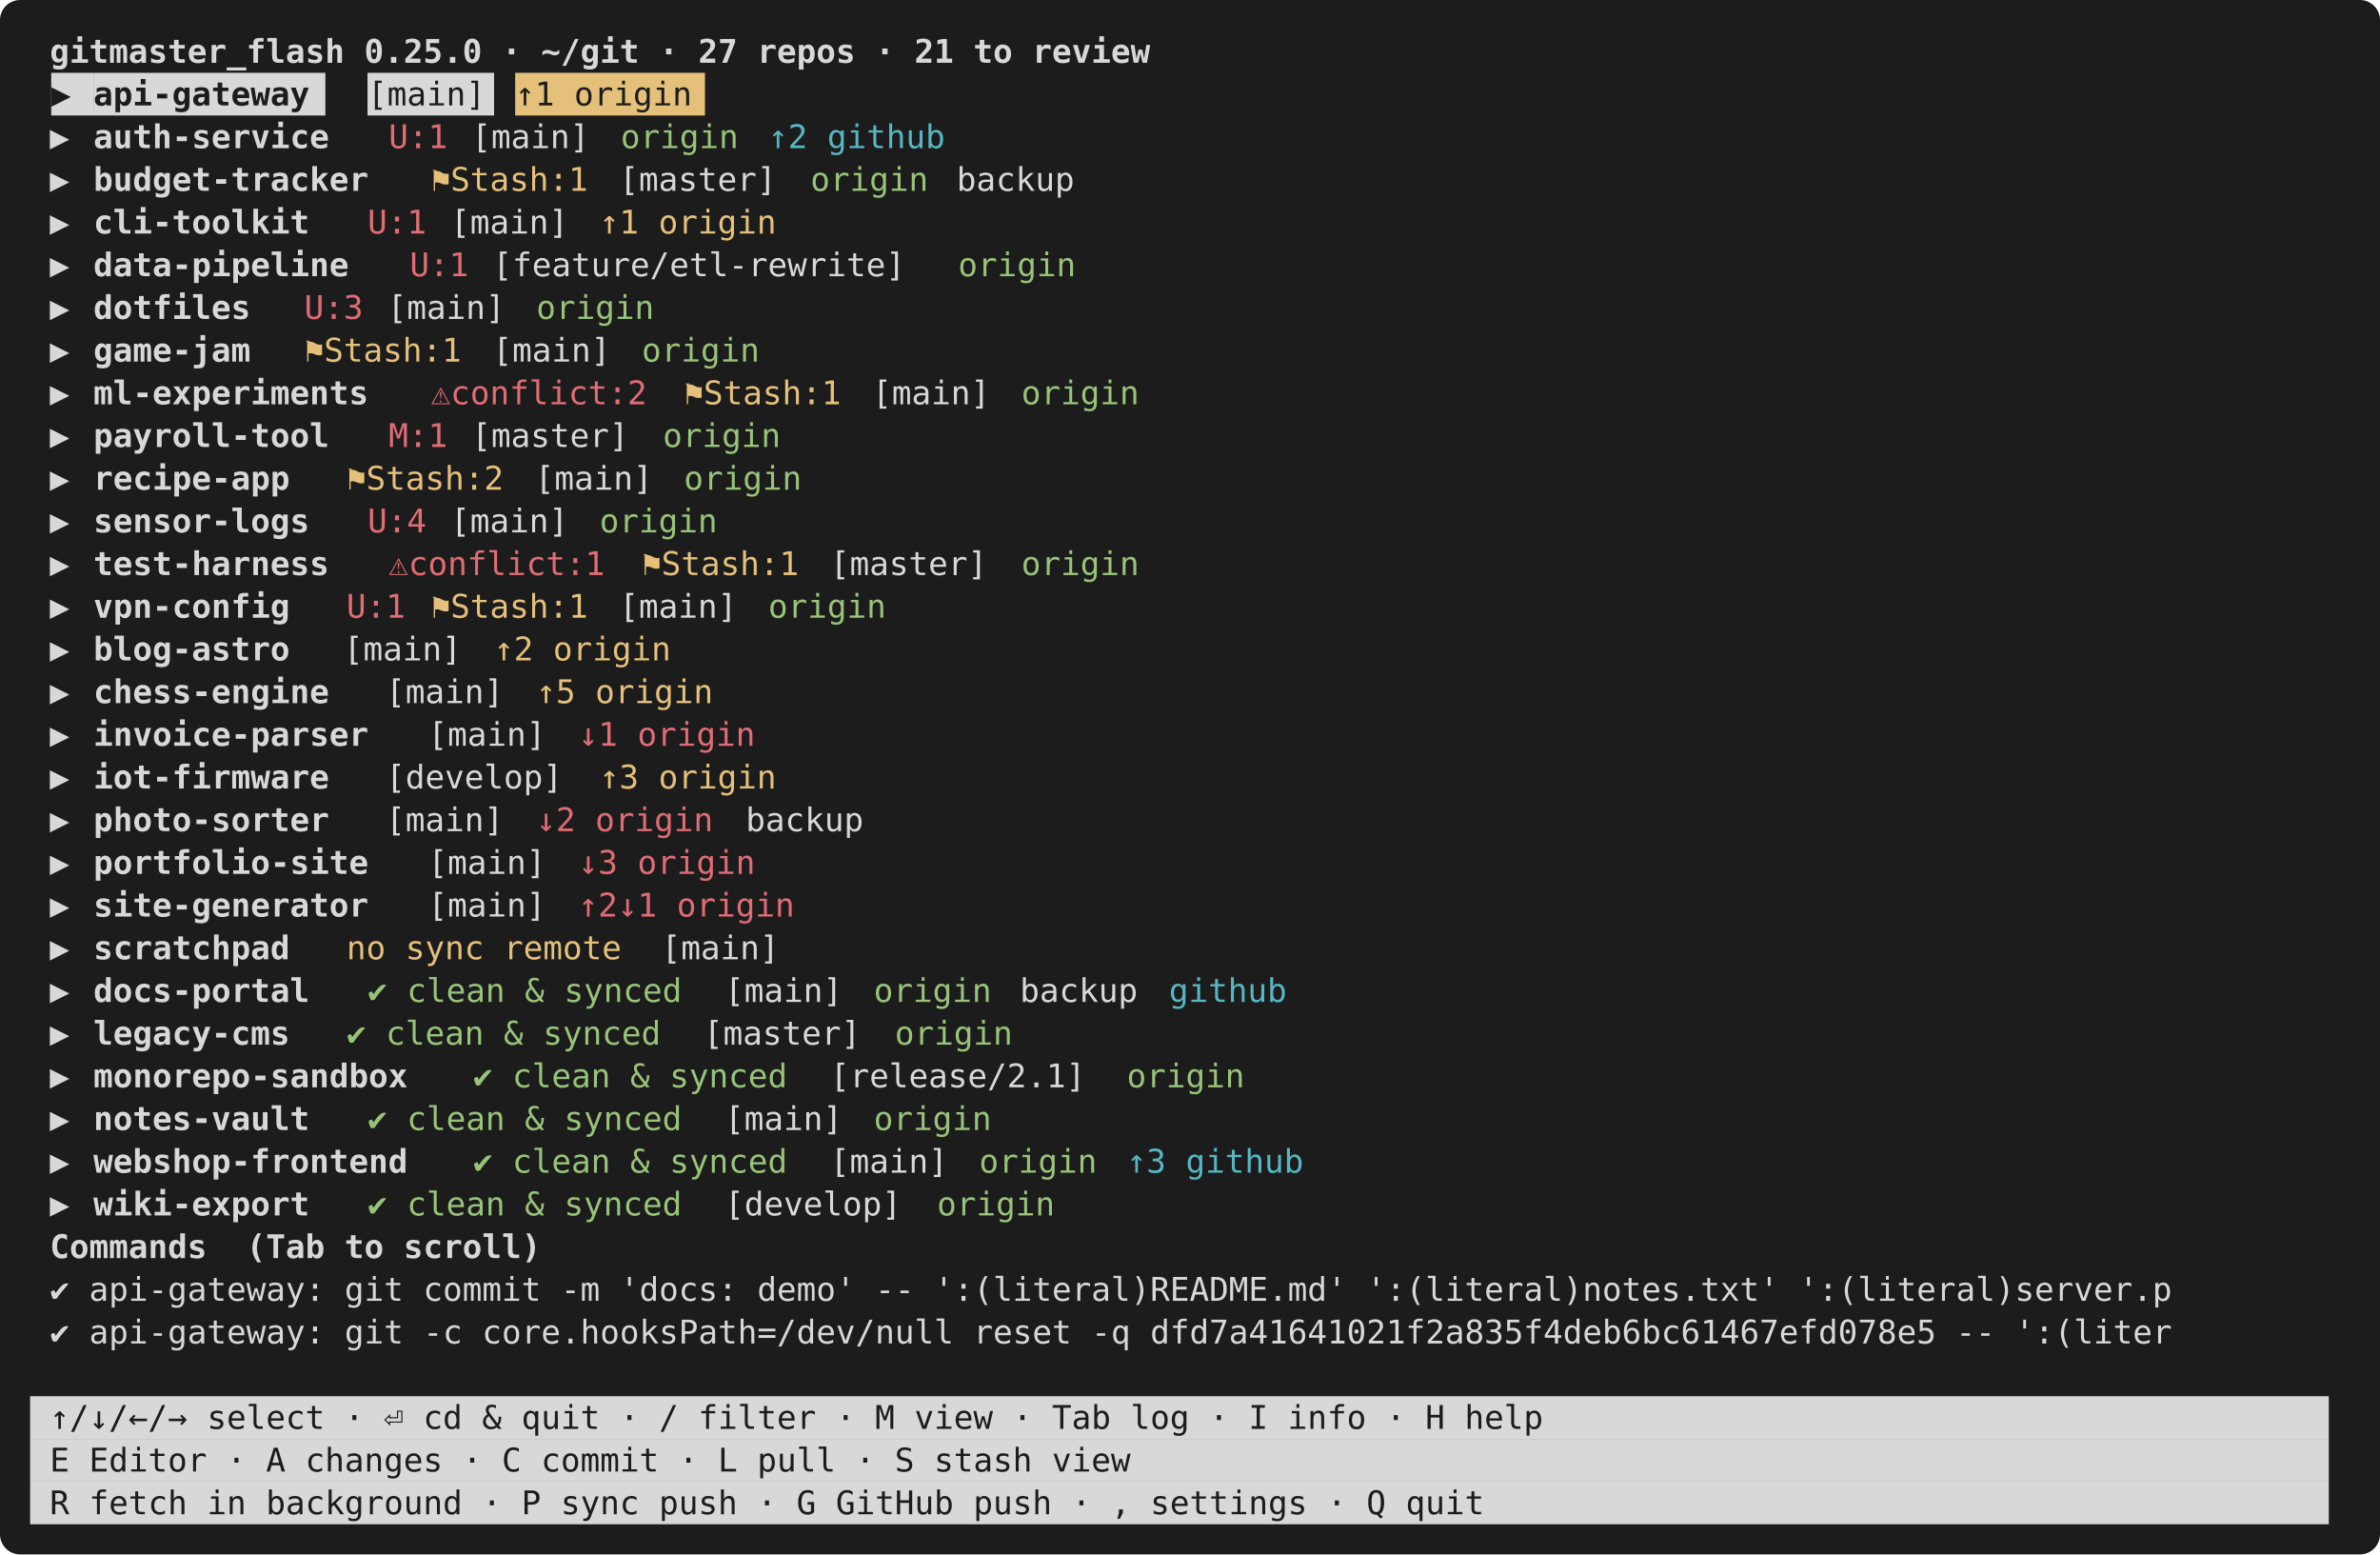
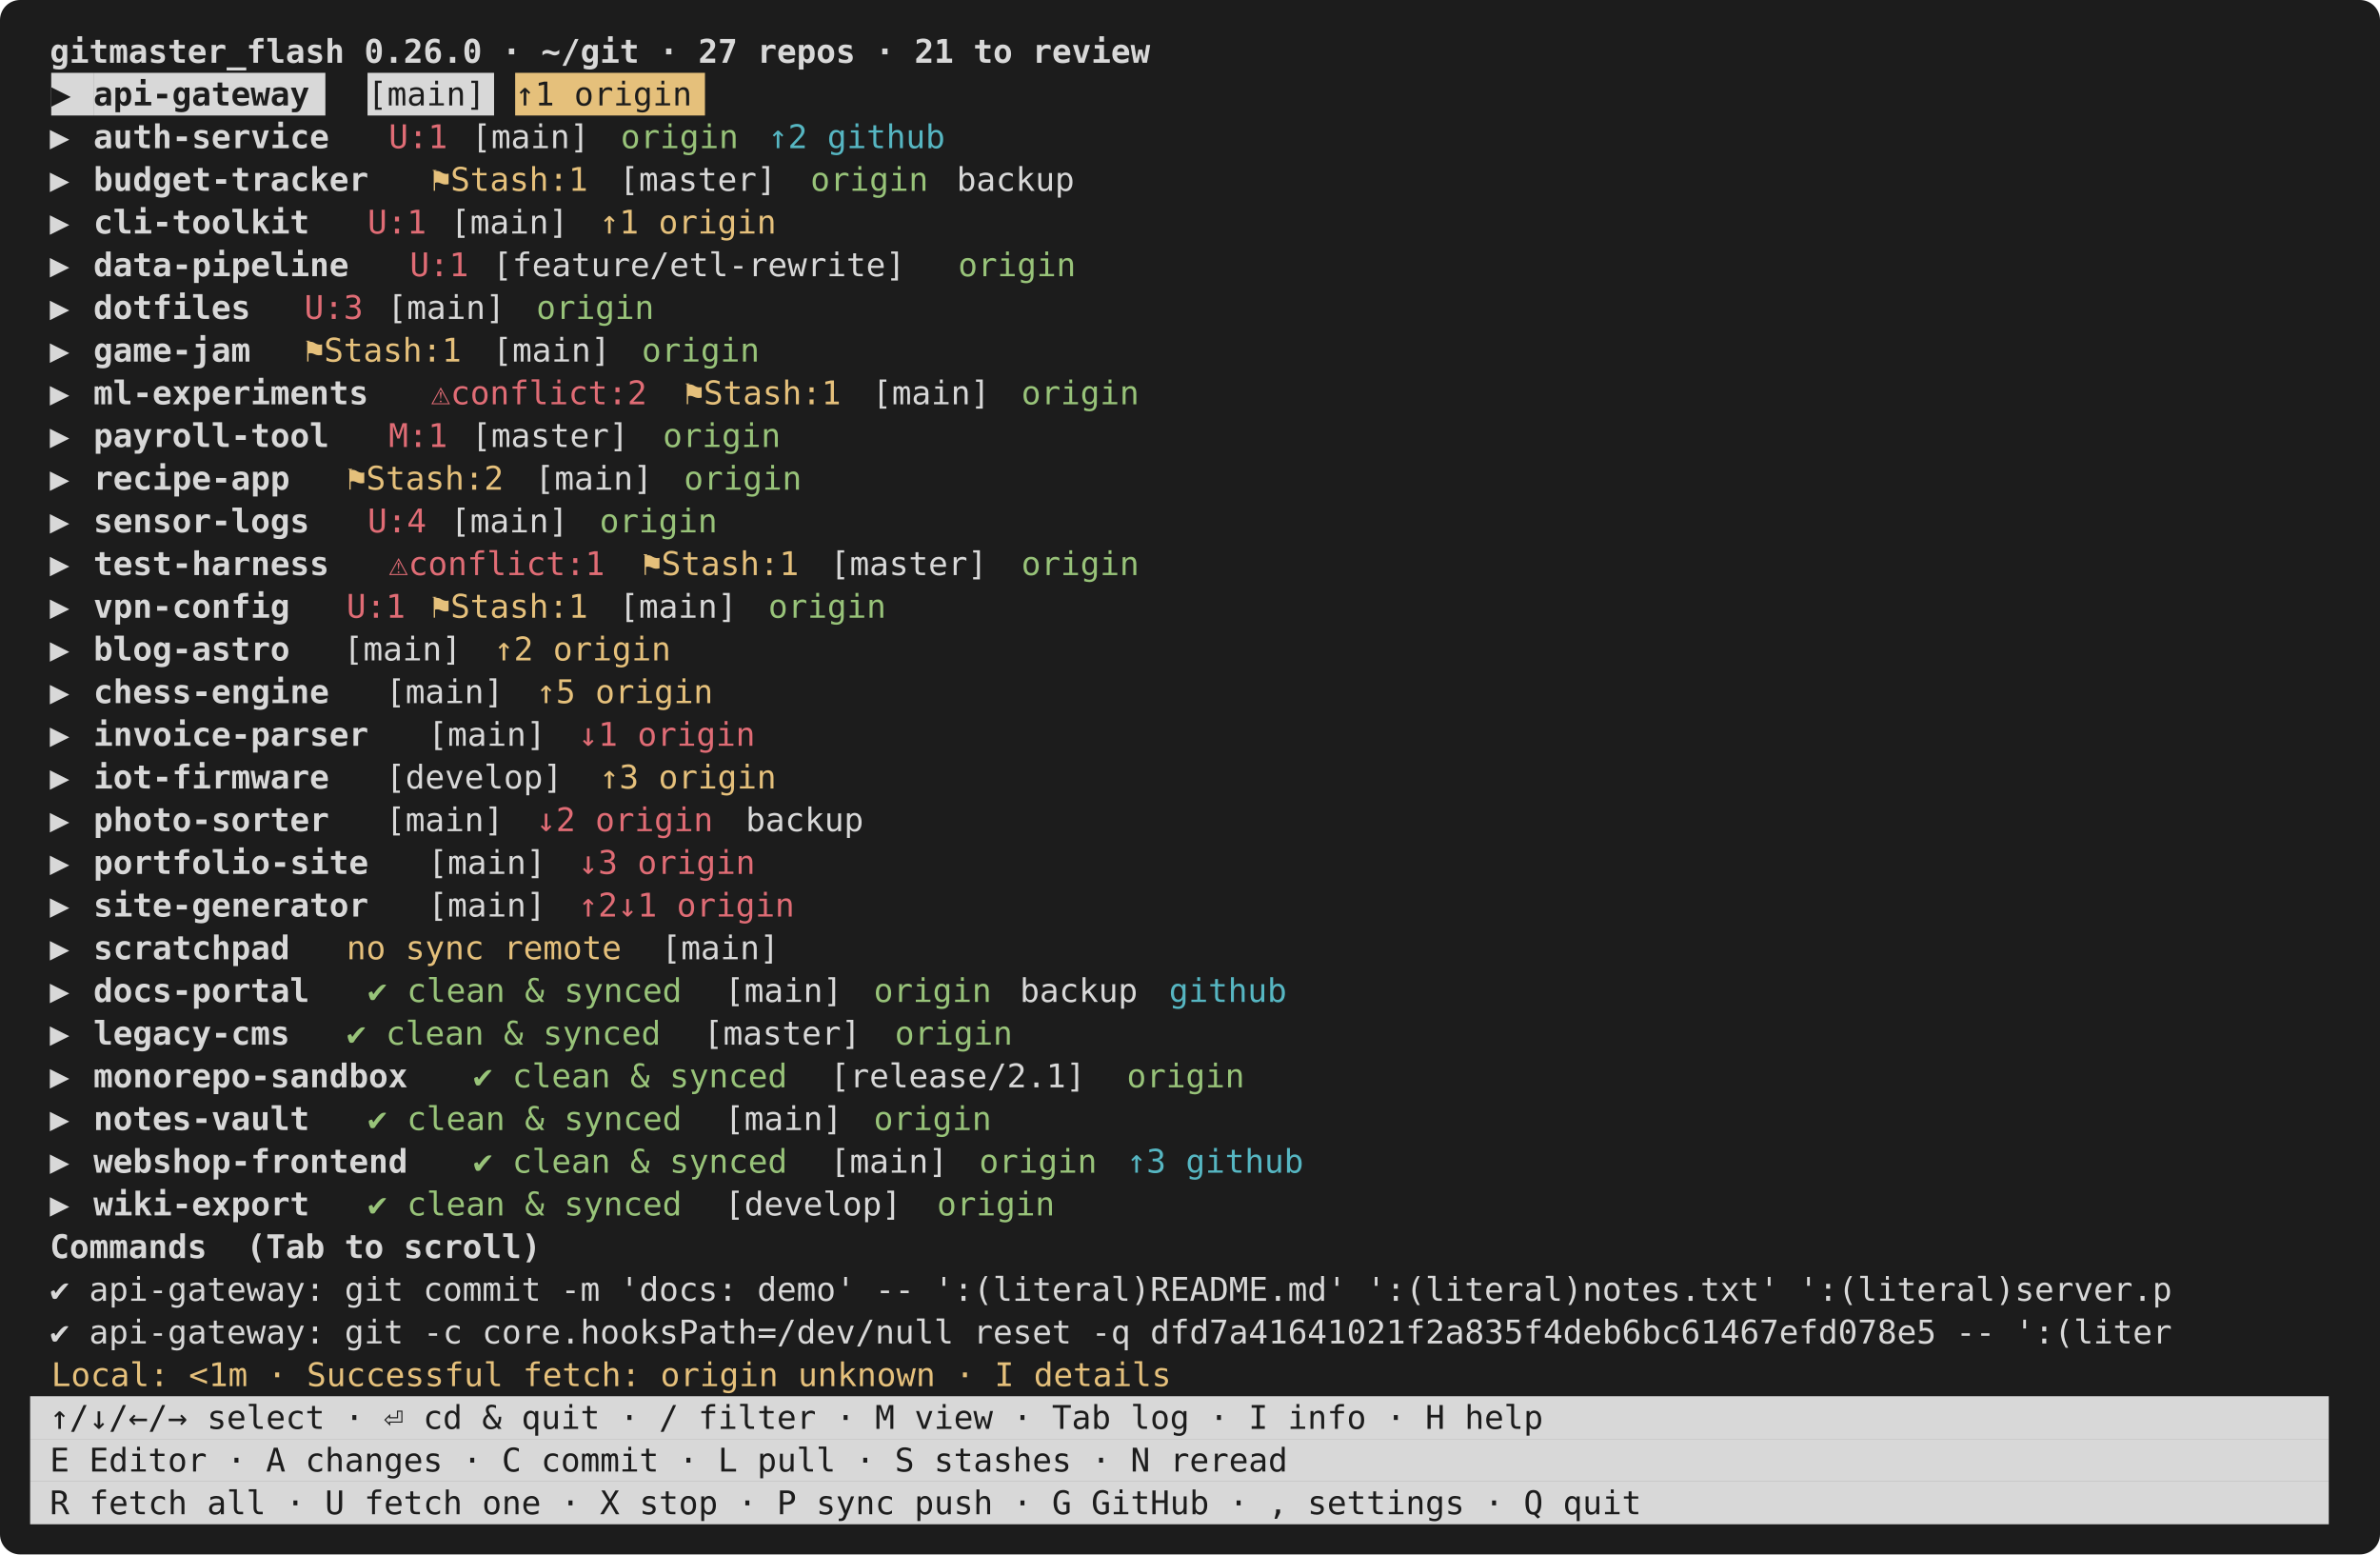
<svg xmlns="http://www.w3.org/2000/svg" viewBox="0 0 948 619" width="948" height="619" font-family="ui-monospace,SFMono-Regular,Menlo,Consolas,monospace" font-size="13">
  <rect width="948" height="619" rx="8" fill="#1c1c1c" />
-   <text x="12.0" y="25.0" fill="#d8d8d8" font-weight="bold" xml:space="preserve"> gitmaster_flash 0.25.0 · ~/git · 27 repos · 21 to review                                                    </text>
+   <text x="12.0" y="25.0" fill="#d8d8d8" font-weight="bold" xml:space="preserve"> gitmaster_flash 0.26.0 · ~/git · 27 repos · 21 to review                                                    </text>
  <rect x="20.4" y="29.0" width="16.8" height="17.0" fill="#d8d8d8" />
  <text x="20.4" y="42.0" fill="#1c1c1c" xml:space="preserve">▶ </text>
  <rect x="37.2" y="29.0" width="92.4" height="17.0" fill="#d8d8d8" />
  <text x="37.2" y="42.0" fill="#1c1c1c" font-weight="bold" xml:space="preserve">api-gateway</text>
  <rect x="146.4" y="29.0" width="50.4" height="17.0" fill="#d8d8d8" />
  <text x="146.4" y="42.0" fill="#1c1c1c" xml:space="preserve">[main]</text>
  <rect x="205.2" y="29.0" width="75.6" height="17.0" fill="#e5c07b" />
  <text x="205.2" y="42.0" fill="#1c1c1c" xml:space="preserve">↑1 origin</text>
  <text x="12.0" y="59.0" fill="#d8d8d8" xml:space="preserve"> ▶ </text>
  <text x="37.2" y="59.0" fill="#d8d8d8" font-weight="bold" xml:space="preserve">auth-service</text>
  <text x="154.8" y="59.0" fill="#e06c75" xml:space="preserve">U:1</text>
  <text x="180.0" y="59.0" fill="#d8d8d8" xml:space="preserve"> [main] </text>
  <text x="247.2" y="59.0" fill="#98c379" xml:space="preserve">origin</text>
  <text x="306.0" y="59.0" fill="#56b6c2" xml:space="preserve">↑2 github</text>
  <text x="12.0" y="76.0" fill="#d8d8d8" xml:space="preserve"> ▶ </text>
  <text x="37.2" y="76.0" fill="#d8d8d8" font-weight="bold" xml:space="preserve">budget-tracker</text>
  <text x="171.6" y="76.0" fill="#e5c07b" xml:space="preserve">⚑Stash:1</text>
  <text x="238.8" y="76.0" fill="#d8d8d8" xml:space="preserve"> [master] </text>
  <text x="322.8" y="76.0" fill="#98c379" xml:space="preserve">origin</text>
  <text x="373.2" y="76.0" fill="#d8d8d8" xml:space="preserve"> backup                                                            </text>
  <text x="12.0" y="93.0" fill="#d8d8d8" xml:space="preserve"> ▶ </text>
  <text x="37.2" y="93.0" fill="#d8d8d8" font-weight="bold" xml:space="preserve">cli-toolkit</text>
  <text x="146.4" y="93.0" fill="#e06c75" xml:space="preserve">U:1</text>
  <text x="171.6" y="93.0" fill="#d8d8d8" xml:space="preserve"> [main] </text>
  <text x="238.8" y="93.0" fill="#e5c07b" xml:space="preserve">↑1 origin</text>
  <text x="12.0" y="110.0" fill="#d8d8d8" xml:space="preserve"> ▶ </text>
  <text x="37.2" y="110.0" fill="#d8d8d8" font-weight="bold" xml:space="preserve">data-pipeline</text>
  <text x="163.2" y="110.0" fill="#e06c75" xml:space="preserve">U:1</text>
  <text x="188.4" y="110.0" fill="#d8d8d8" xml:space="preserve"> [feature/etl-rewrite] </text>
  <text x="381.6" y="110.0" fill="#98c379" xml:space="preserve">origin</text>
  <text x="12.0" y="127.0" fill="#d8d8d8" xml:space="preserve"> ▶ </text>
  <text x="37.2" y="127.0" fill="#d8d8d8" font-weight="bold" xml:space="preserve">dotfiles</text>
  <text x="121.2" y="127.0" fill="#e06c75" xml:space="preserve">U:3</text>
  <text x="146.4" y="127.0" fill="#d8d8d8" xml:space="preserve"> [main] </text>
  <text x="213.6" y="127.0" fill="#98c379" xml:space="preserve">origin</text>
  <text x="12.0" y="144.0" fill="#d8d8d8" xml:space="preserve"> ▶ </text>
  <text x="37.2" y="144.0" fill="#d8d8d8" font-weight="bold" xml:space="preserve">game-jam</text>
  <text x="121.2" y="144.0" fill="#e5c07b" xml:space="preserve">⚑Stash:1</text>
  <text x="188.4" y="144.0" fill="#d8d8d8" xml:space="preserve"> [main] </text>
  <text x="255.6" y="144.0" fill="#98c379" xml:space="preserve">origin</text>
  <text x="12.0" y="161.0" fill="#d8d8d8" xml:space="preserve"> ▶ </text>
  <text x="37.2" y="161.0" fill="#d8d8d8" font-weight="bold" xml:space="preserve">ml-experiments</text>
  <text x="171.6" y="161.0" fill="#e06c75" xml:space="preserve">⚠conflict:2</text>
  <text x="272.4" y="161.0" fill="#e5c07b" xml:space="preserve">⚑Stash:1</text>
  <text x="339.6" y="161.0" fill="#d8d8d8" xml:space="preserve"> [main] </text>
  <text x="406.8" y="161.0" fill="#98c379" xml:space="preserve">origin</text>
  <text x="12.0" y="178.0" fill="#d8d8d8" xml:space="preserve"> ▶ </text>
  <text x="37.2" y="178.0" fill="#d8d8d8" font-weight="bold" xml:space="preserve">payroll-tool</text>
  <text x="154.8" y="178.0" fill="#e06c75" xml:space="preserve">M:1</text>
  <text x="180.0" y="178.0" fill="#d8d8d8" xml:space="preserve"> [master] </text>
  <text x="264.0" y="178.0" fill="#98c379" xml:space="preserve">origin</text>
  <text x="12.0" y="195.0" fill="#d8d8d8" xml:space="preserve"> ▶ </text>
  <text x="37.2" y="195.0" fill="#d8d8d8" font-weight="bold" xml:space="preserve">recipe-app</text>
  <text x="138.0" y="195.0" fill="#e5c07b" xml:space="preserve">⚑Stash:2</text>
  <text x="205.2" y="195.0" fill="#d8d8d8" xml:space="preserve"> [main] </text>
  <text x="272.4" y="195.0" fill="#98c379" xml:space="preserve">origin</text>
  <text x="12.0" y="212.0" fill="#d8d8d8" xml:space="preserve"> ▶ </text>
  <text x="37.2" y="212.0" fill="#d8d8d8" font-weight="bold" xml:space="preserve">sensor-logs</text>
  <text x="146.4" y="212.0" fill="#e06c75" xml:space="preserve">U:4</text>
  <text x="171.6" y="212.0" fill="#d8d8d8" xml:space="preserve"> [main] </text>
  <text x="238.8" y="212.0" fill="#98c379" xml:space="preserve">origin</text>
  <text x="12.0" y="229.0" fill="#d8d8d8" xml:space="preserve"> ▶ </text>
  <text x="37.2" y="229.0" fill="#d8d8d8" font-weight="bold" xml:space="preserve">test-harness</text>
  <text x="154.8" y="229.0" fill="#e06c75" xml:space="preserve">⚠conflict:1</text>
  <text x="255.6" y="229.0" fill="#e5c07b" xml:space="preserve">⚑Stash:1</text>
  <text x="322.8" y="229.0" fill="#d8d8d8" xml:space="preserve"> [master] </text>
  <text x="406.8" y="229.0" fill="#98c379" xml:space="preserve">origin</text>
  <text x="12.0" y="246.0" fill="#d8d8d8" xml:space="preserve"> ▶ </text>
  <text x="37.2" y="246.0" fill="#d8d8d8" font-weight="bold" xml:space="preserve">vpn-config</text>
  <text x="138.0" y="246.0" fill="#e06c75" xml:space="preserve">U:1</text>
  <text x="171.6" y="246.0" fill="#e5c07b" xml:space="preserve">⚑Stash:1</text>
  <text x="238.8" y="246.0" fill="#d8d8d8" xml:space="preserve"> [main] </text>
  <text x="306.0" y="246.0" fill="#98c379" xml:space="preserve">origin</text>
  <text x="12.0" y="263.0" fill="#d8d8d8" xml:space="preserve"> ▶ </text>
  <text x="37.2" y="263.0" fill="#d8d8d8" font-weight="bold" xml:space="preserve">blog-astro</text>
  <text x="121.2" y="263.0" fill="#d8d8d8" xml:space="preserve">  [main] </text>
  <text x="196.8" y="263.0" fill="#e5c07b" xml:space="preserve">↑2 origin</text>
  <text x="12.0" y="280.0" fill="#d8d8d8" xml:space="preserve"> ▶ </text>
  <text x="37.2" y="280.0" fill="#d8d8d8" font-weight="bold" xml:space="preserve">chess-engine</text>
  <text x="138.0" y="280.0" fill="#d8d8d8" xml:space="preserve">  [main] </text>
  <text x="213.6" y="280.0" fill="#e5c07b" xml:space="preserve">↑5 origin</text>
  <text x="12.0" y="297.0" fill="#d8d8d8" xml:space="preserve"> ▶ </text>
  <text x="37.2" y="297.0" fill="#d8d8d8" font-weight="bold" xml:space="preserve">invoice-parser</text>
  <text x="154.8" y="297.0" fill="#d8d8d8" xml:space="preserve">  [main] </text>
  <text x="230.4" y="297.0" fill="#e06c75" xml:space="preserve">↓1 origin</text>
  <text x="12.0" y="314.0" fill="#d8d8d8" xml:space="preserve"> ▶ </text>
  <text x="37.2" y="314.0" fill="#d8d8d8" font-weight="bold" xml:space="preserve">iot-firmware</text>
  <text x="138.0" y="314.0" fill="#d8d8d8" xml:space="preserve">  [develop] </text>
  <text x="238.8" y="314.0" fill="#e5c07b" xml:space="preserve">↑3 origin</text>
  <text x="12.0" y="331.0" fill="#d8d8d8" xml:space="preserve"> ▶ </text>
  <text x="37.2" y="331.0" fill="#d8d8d8" font-weight="bold" xml:space="preserve">photo-sorter</text>
  <text x="138.0" y="331.0" fill="#d8d8d8" xml:space="preserve">  [main] </text>
  <text x="213.6" y="331.0" fill="#e06c75" xml:space="preserve">↓2 origin</text>
  <text x="289.2" y="331.0" fill="#d8d8d8" xml:space="preserve"> backup                                                                      </text>
  <text x="12.0" y="348.0" fill="#d8d8d8" xml:space="preserve"> ▶ </text>
  <text x="37.2" y="348.0" fill="#d8d8d8" font-weight="bold" xml:space="preserve">portfolio-site</text>
  <text x="154.8" y="348.0" fill="#d8d8d8" xml:space="preserve">  [main] </text>
  <text x="230.4" y="348.0" fill="#e06c75" xml:space="preserve">↓3 origin</text>
  <text x="12.0" y="365.0" fill="#d8d8d8" xml:space="preserve"> ▶ </text>
  <text x="37.2" y="365.0" fill="#d8d8d8" font-weight="bold" xml:space="preserve">site-generator</text>
  <text x="154.8" y="365.0" fill="#d8d8d8" xml:space="preserve">  [main] </text>
  <text x="230.4" y="365.0" fill="#e06c75" xml:space="preserve">↑2↓1 origin</text>
  <text x="12.0" y="382.0" fill="#d8d8d8" xml:space="preserve"> ▶ </text>
  <text x="37.2" y="382.0" fill="#d8d8d8" font-weight="bold" xml:space="preserve">scratchpad</text>
  <text x="138.0" y="382.0" fill="#e5c07b" xml:space="preserve">no sync remote</text>
  <text x="255.6" y="382.0" fill="#d8d8d8" xml:space="preserve"> [main]                                                                          </text>
  <text x="12.0" y="399.0" fill="#d8d8d8" xml:space="preserve"> ▶ </text>
  <text x="37.2" y="399.0" fill="#d8d8d8" font-weight="bold" xml:space="preserve">docs-portal</text>
  <text x="146.4" y="399.0" fill="#98c379" xml:space="preserve">✔ clean &amp; synced</text>
  <text x="280.8" y="399.0" fill="#d8d8d8" xml:space="preserve"> [main] </text>
  <text x="348.0" y="399.0" fill="#98c379" xml:space="preserve">origin</text>
  <text x="398.4" y="399.0" fill="#d8d8d8" xml:space="preserve"> backup </text>
  <text x="465.6" y="399.0" fill="#56b6c2" xml:space="preserve">github</text>
  <text x="12.0" y="416.0" fill="#d8d8d8" xml:space="preserve"> ▶ </text>
  <text x="37.2" y="416.0" fill="#d8d8d8" font-weight="bold" xml:space="preserve">legacy-cms</text>
  <text x="138.0" y="416.0" fill="#98c379" xml:space="preserve">✔ clean &amp; synced</text>
  <text x="272.4" y="416.0" fill="#d8d8d8" xml:space="preserve"> [master] </text>
  <text x="356.4" y="416.0" fill="#98c379" xml:space="preserve">origin</text>
  <text x="12.0" y="433.0" fill="#d8d8d8" xml:space="preserve"> ▶ </text>
  <text x="37.2" y="433.0" fill="#d8d8d8" font-weight="bold" xml:space="preserve">monorepo-sandbox</text>
  <text x="188.4" y="433.0" fill="#98c379" xml:space="preserve">✔ clean &amp; synced</text>
  <text x="322.8" y="433.0" fill="#d8d8d8" xml:space="preserve"> [release/2.1] </text>
  <text x="448.8" y="433.0" fill="#98c379" xml:space="preserve">origin</text>
  <text x="12.0" y="450.0" fill="#d8d8d8" xml:space="preserve"> ▶ </text>
  <text x="37.2" y="450.0" fill="#d8d8d8" font-weight="bold" xml:space="preserve">notes-vault</text>
  <text x="146.4" y="450.0" fill="#98c379" xml:space="preserve">✔ clean &amp; synced</text>
  <text x="280.8" y="450.0" fill="#d8d8d8" xml:space="preserve"> [main] </text>
  <text x="348.0" y="450.0" fill="#98c379" xml:space="preserve">origin</text>
  <text x="12.0" y="467.0" fill="#d8d8d8" xml:space="preserve"> ▶ </text>
  <text x="37.2" y="467.0" fill="#d8d8d8" font-weight="bold" xml:space="preserve">webshop-frontend</text>
  <text x="188.4" y="467.0" fill="#98c379" xml:space="preserve">✔ clean &amp; synced</text>
  <text x="322.8" y="467.0" fill="#d8d8d8" xml:space="preserve"> [main] </text>
  <text x="390.0" y="467.0" fill="#98c379" xml:space="preserve">origin</text>
  <text x="448.8" y="467.0" fill="#56b6c2" xml:space="preserve">↑3 github</text>
  <text x="12.0" y="484.0" fill="#d8d8d8" xml:space="preserve"> ▶ </text>
  <text x="37.2" y="484.0" fill="#d8d8d8" font-weight="bold" xml:space="preserve">wiki-export</text>
  <text x="146.4" y="484.0" fill="#98c379" xml:space="preserve">✔ clean &amp; synced</text>
  <text x="280.8" y="484.0" fill="#d8d8d8" xml:space="preserve"> [develop] </text>
  <text x="373.2" y="484.0" fill="#98c379" xml:space="preserve">origin</text>
  <text x="12.0" y="501.0" fill="#d8d8d8" font-weight="bold" xml:space="preserve"> Commands  (Tab to scroll)</text>
  <text x="12.0" y="518.0" fill="#d8d8d8" xml:space="preserve"> ✔ api-gateway: git commit -m 'docs: demo' -- ':(literal)README.md' ':(literal)notes.txt' ':(literal)server.p </text>
  <text x="12.0" y="535.0" fill="#d8d8d8" xml:space="preserve"> ✔ api-gateway: git -c core.hooksPath=/dev/null reset -q dfd7a41641021f2a835f4deb6bc61467efd078e5 -- ':(liter </text>
+   <text x="20.4" y="552.0" fill="#e5c07b" xml:space="preserve">Local: &lt;1m · Successful fetch: origin unknown · I details</text>
  <rect x="12.0" y="556.0" width="915.6" height="17.0" fill="#d8d8d8" />
  <text x="12.0" y="569.0" fill="#1c1c1c" xml:space="preserve"> ↑/↓/←/→ select · ⏎ cd &amp; quit · / filter · M view · Tab log · I info · H help                                </text>
  <rect x="12.0" y="573.0" width="915.6" height="17.0" fill="#d8d8d8" />
-   <text x="12.0" y="586.0" fill="#1c1c1c" xml:space="preserve"> E Editor · A changes · C commit · L pull · S stash view                                                     </text>
+   <text x="12.0" y="586.0" fill="#1c1c1c" xml:space="preserve"> E Editor · A changes · C commit · L pull · S stashes · N reread                                             </text>
  <rect x="12.0" y="590.0" width="915.6" height="17.0" fill="#d8d8d8" />
-   <text x="12.0" y="603.0" fill="#1c1c1c" xml:space="preserve"> R fetch in background · P sync push · G GitHub push · , settings · Q quit                                   </text>
+   <text x="12.0" y="603.0" fill="#1c1c1c" xml:space="preserve"> R fetch all · U fetch one · X stop · P sync push · G GitHub · , settings · Q quit                           </text>
</svg>
